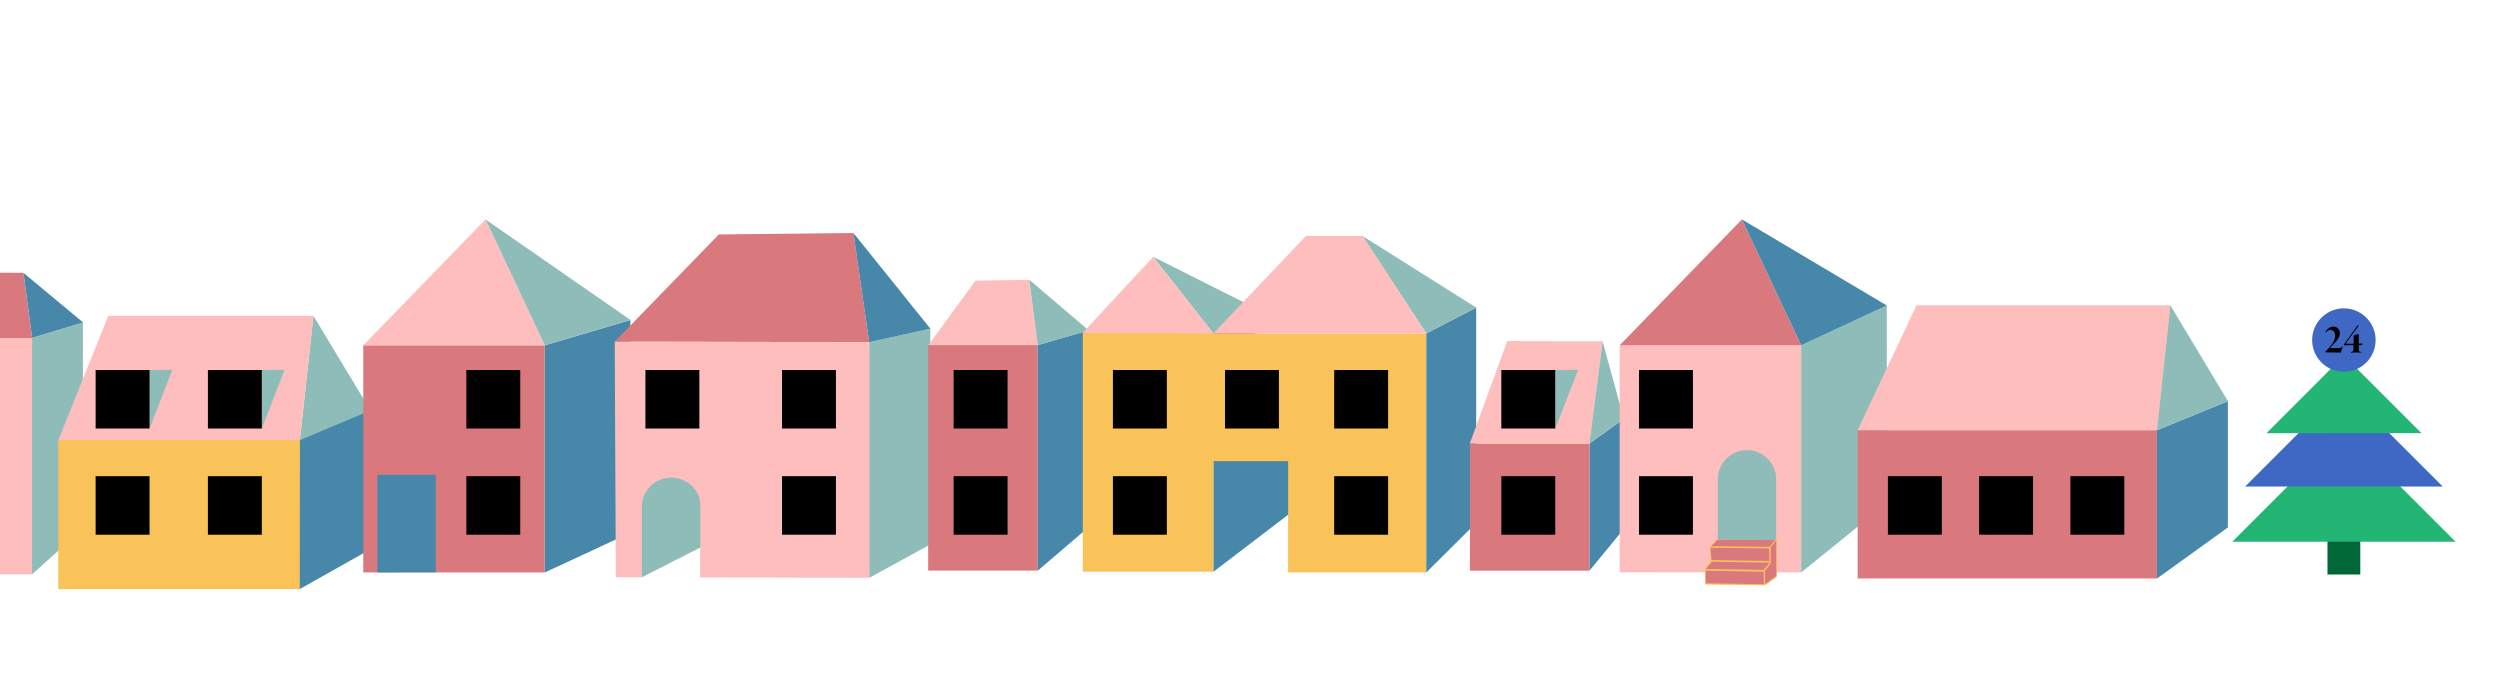
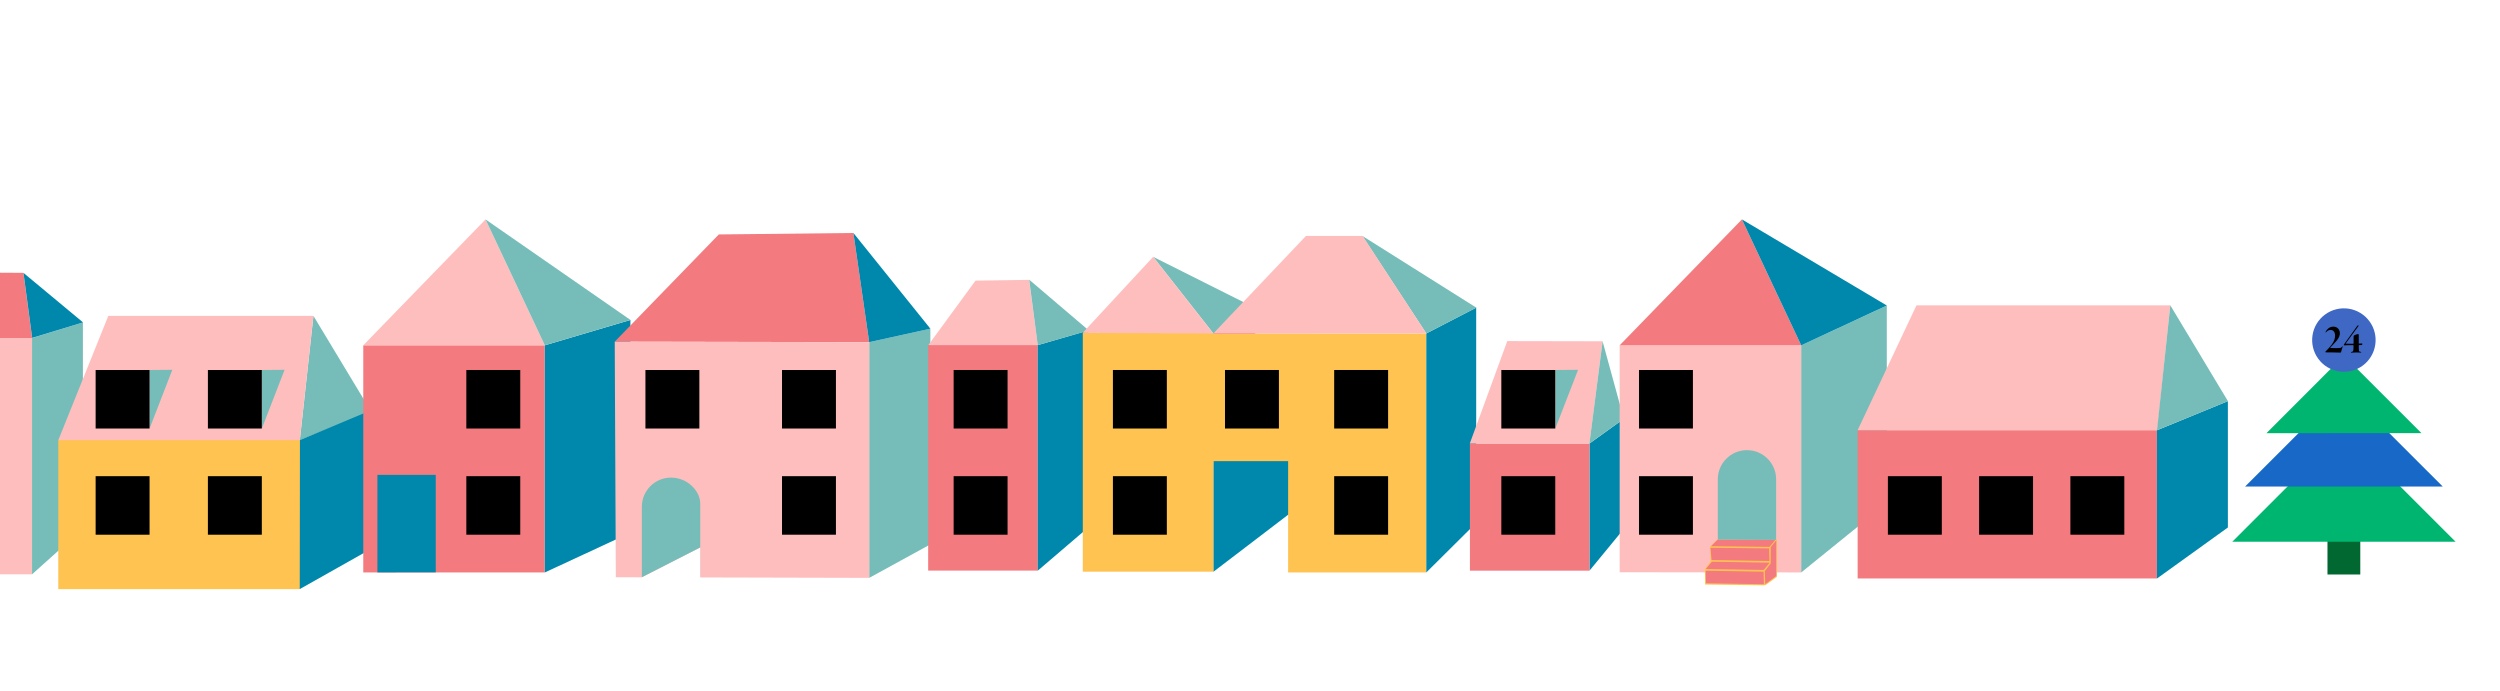
<svg xmlns="http://www.w3.org/2000/svg" version="1.1" id="husarod" x="0px" y="0px" viewBox="0 0 3908.2 1080" style="enable-background:new 0 0 3908.2 1080;" xml:space="preserve">
  <style type="text/css">
- 	.st0{fill:#D9797D;}
-     .st1{fill:#FFBEBE;}
-     .st2{fill:#8EBDB9;}
-     .st3{fill:#4687AA;}
-     .st4{fill:#FAC35A;}
-     .st5{fill:#C94348;}
-     .st6{fill:#006837;}
-     .st7{fill:#22B573;}
-     .st8{fill:#3F68C4;}
+ 	.st0{fill:#F37A7E;}
+ 	.st1{fill:#FFBEBE;}
+ 	.st2{fill:#76BDB9;}
+ 	.st3{fill:#0087ac;}
+ 	.st4{fill:#ffc351;}
+ 	.st5{fill:#f03767;}
+ 	.st6{fill:#006830;}
+ 	.st7{fill:#00b570;}
+ 	.st8{fill:#1868c7;}
	.st9{fill:#3F68C4;}
	.st10{fill:#0071BC;}
	.st11{fill:#B3B3B3;}
	.st12{fill:#006837;}
	.st13{fill:#22B573;}
	.st14{fill:#666666;}
	.st15{fill:#F7931E;}
	.st16{fill:#F15A24;}
	.st17{fill:#D4145A;}
	.st18{fill:#2E3192;}
	.st19{fill:#9E005D;}
	.st20{fill:#A67C52;}
	.st21{fill:#754C24;}
	.st22{fill:#00A99D;}
	.st23{fill:#C1272D;}
	.st24{fill:#ED1E79;}
	.st25{fill:#39B54A;}
	.st27{display:inline;opacity:0.6;}
	.st28{opacity:0.8;fill:none;stroke:#000000;stroke-miterlimit:10;}
	.st29{display:inline;opacity:0.72;}
	.st30{fill:#C69C6D;}
	.st31{fill:url(#SVGID_1_);}
	.st32{fill:url(#SVGID_2_);}
	.st33{display:inline;opacity:0.8;fill:none;stroke:#000000;stroke-miterlimit:10;}
	.st34{display:inline;opacity:0.7;fill:#FCEE21;}
	.st35{display:inline;fill:#999999;}
	.st36{display:inline;fill:#FBAE17;}
	.st37{opacity:0.8;fill:#E6E6E6;}
	.st38{fill:#C7B299;}
	.st39{fill:#603813;stroke:#C69C6D;stroke-miterlimit:10;}
	.st40{display:inline;fill:#E6E6E6;}
	.st41{display:inline;fill:#9E005D;}
	.st42{display:inline;fill:#0071BC;}
	.st43{display:inline;fill:none;stroke:#ED1C24;stroke-miterlimit:10;}
	.st44{fill:#603813;}
	.st45{fill:none;stroke:#006837;stroke-width:2;stroke-linecap:round;stroke-miterlimit:10;stroke-dasharray:1.017,6.102;}
	.st46{display:inline;fill:#FFFF00;}
	.st47{fill:#FF00FF;}
	.st48{fill:#FF0000;}
	.st49{fill:#4D4D4D;}
	.st50{fill:#00FF00;}
	.st51{fill:none;}
	.st52{display:inline;fill:none;stroke:#006837;stroke-miterlimit:10;}
	.st53{display:inline;fill:#C69C6D;}
	.st54{display:inline;fill:none;stroke:#F2F2F2;stroke-miterlimit:10;}
	.st55{display:inline;fill:#4D4D4D;}
</style>
  <g>
    <polygon class="st0" points="0,528.4 0,426.3 36.6,426.5 50.2,528.4  " />
    <rect x="0" y="528.4" class="st1" width="50.1" height="369.4" />
    <polygon class="st2" points="129.6,826.5 50.1,897.8 50.1,528.4 129.6,504.1  " />
    <polygon class="st3" points="36.7,426.6 129.8,504 50.3,528.2  " />
    <polygon class="st4" points="469.1,921 91.1,921 91.1,688.1 170.3,645.3 469.1,645.3  " />
    <polygon class="st2" points="490,493.8 468.7,688.1 580.1,643.2  " />
    <polygon class="st1" points="468.7,688 91.2,688 169.3,493.8 490,493.8  " />
    <polygon class="st3" points="468.9,687.9 468.6,920.9 610.2,841.1 610.2,628.7  " />
    <rect x="567.9" y="539.8" class="st0" width="283.7" height="355.1" />
    <polygon class="st3" points="985.5,832.8 851.7,894.9 851.7,539.8 985.5,500.2  " />
    <polygon class="st1" points="567.9,539.8 759,343 851.7,539.8  " />
    <polygon class="st0" points="961,534.1 1123.7,366.5 1334.1,364.2 1358.8,534.9  " />
    <polygon class="st2" points="985.5,500.1 759,343 851.7,539.8  " />
    <polygon class="st2" points="1358.8,534.9 1454.4,513.7 1454.4,851 1358.8,903.4  " />
    <polygon class="st3" points="1334.1,364.2 1358.8,534.9 1454.4,513.8  " />
    <polygon class="st1" points="1451,539.8 1525,438.7 1608.8,437.5 1622.4,539.8  " />
    <rect x="1451" y="539.5" class="st0" width="171.3" height="352.5" />
    <polygon class="st3" points="1701.8,824.1 1622.3,892.1 1622.3,539.5 1701.8,516.4  " />
    <polygon class="st1" points="961,534.1 962.7,902.4 1003.4,902.5 1094.6,855.8 1094.6,902.7 1358.8,903.4 1358.8,534.9  " />
    <path class="st2" d="M1049,746.6L1049,746.6c-25.2,0-45.6,20.4-45.6,45.6v110.1l91.2-46.5v46.9l0.1-5V787.2   C1094.6,767,1074.2,746.6,1049,746.6z" />
    <polyline class="st3" points="590,894.8 590,742.4 681.2,742.4 681.2,894.7  " />
    <polygon class="st2" points="233.8,578.4 269.4,578.1 233.8,670  " />
    <polygon class="st2" points="409.3,578.4 444.9,578.1 409.3,670  " />
    <polygon class="st2" points="1608.9,437.2 1702.1,516.6 1622.3,539.5  " />
    <polygon class="st5" points="1962.3,635.9 1897.1,674.6 1897.1,519.5 1962.3,480.8  " />
    <polygon class="st3" points="1896.8,674.7 1896.8,893.9 2015.9,803 2016.1,604  " />
    <polygon class="st4" points="1896.8,521.3 1896.8,520.4 1692.7,520.4 1692.7,893.7 1896.8,893.7 1896.8,720.9 2013.7,720.9    2013.7,894.9 2229.7,894.9 2229.7,521.3  " />
    <polygon class="st3" points="2229.7,521.3 2307.7,480.9 2307.7,817.4 2229.7,894.9  " />
    <polygon class="st2" points="2129.7,368.8 2308,481 2229.7,521.3  " />
    <polygon class="st2" points="1802.7,401.5 1961,480.9 1896.8,521.3  " />
    <polygon class="st1" points="1896.7,521.4 2041.6,368.8 2130.1,368.8 2229.7,521.3  " />
    <polygon class="st1" points="1692.5,520.4 1802.7,401.5 1896.8,521.3  " />
    <polygon class="st3" points="2536.9,828.7 2484.8,892.1 2484.8,693.3 2538.5,654.7  " />
    <rect x="2297.9" y="693.3" class="st0" width="186.8" height="198.8" />
    <polygon class="st1" points="2297.7,693.3 2356.3,533.2 2505.3,533.5 2484.8,693.3  " />
    <polygon class="st2" points="2505.3,533.6 2538.5,654.8 2484.7,693.3  " />
    <polygon class="st1" points="2815.8,894.9 2532,894.6 2532,539.8 2815.8,539.8  " />
    <polygon class="st2" points="2949.6,786.6 2815.8,894.9 2815.8,539.8 2949.6,477.7  " />
    <polygon class="st0" points="2532,539.8 2723.1,343 2815.8,539.8  " />
    <polygon class="st3" points="2949.6,477.6 2723.1,343 2815.8,539.8  " />
    <rect x="3638.5" y="775.5" class="st6" width="51.3" height="122.6" />
    <polygon class="st7" points="3489.7,846.9 3664.2,672.4 3838.8,846.9  " />
    <polygon class="st8" points="3509.7,760.6 3664.2,606.2 3818.7,760.6  " />
    <polygon class="st7" points="3543.1,677.2 3664.2,556 3785.4,677.1  " />
    <g>
      <polygon class="st4" points="2684.2,843.5 2777.8,843.5 2777.8,901.8 2760.1,914.6 2757.5,915 2665.5,913.8 2665.2,889.5     2674.1,877.6 2673.1,854.8   " />
      <g>
        <polygon class="st0" points="2766.3,854.9 2674.8,853.9 2685.3,843.5 2775.8,843.5    " />
        <polygon class="st0" points="2757.1,891 2666.6,889.5 2676.1,878.1 2766.6,879.6    " />
        <polygon class="st0" points="2766.1,877 2675.6,875.5 2674,856.3 2765.6,857.3    " />
        <polygon class="st0" points="2757.5,913.3 2667,911.8 2666.5,892.2 2757,893.7    " />
        <polygon class="st0" points="2759.6,913.1 2758.9,892.8 2768.1,880.7 2768.1,855.4 2776.8,844.6 2776.8,900.3    " />
      </g>
    </g>
    <path class="st2" d="M2685.4,843.5v-94.2c0-25.2,20.4-45.6,45.6-45.6h0c25.2,0,45.6,20.4,45.6,45.6v94.7" />
    <g>
      <ellipse transform="matrix(0.8081 -0.589 0.589 0.8081 390.0561 2260.333)" class="st9" cx="3664.2" cy="531.5" rx="49.6" ry="49.6" />
    </g>
    <polygon class="st2" points="2431.4,578.4 2467,578.1 2431.4,670  " />
    <rect x="2904" y="672.5" class="st0" width="467.9" height="231.8" />
    <polygon class="st1" points="3372.5,672.5 2904,672.5 2996,477.3 3392.8,477.3  " />
    <polygon class="st3" points="3371.9,672.6 3371.9,904.4 3482.8,824.6 3482.8,627.1  " />
    <polygon class="st2" points="3392.8,477.3 3372,672.6 3482.9,627.1  " />
  </g>
  <g class="ovirkur_gluggi_group">
    <g>
      <rect id="dagur4" x="325" y="744.4" class="st26 gluggi" width="84.3" height="91.5" />
    </g>
    <g>
      <rect id="dagur6" x="729" y="744.4" class="st26 gluggi" width="84.3" height="91.5" />
    </g>
    <g>
      <rect id="dagur5" x="729" y="578.4" class="st26 gluggi" width="84.3" height="91.5" />
    </g>
    <g>
      <rect id="dagur3" x="325" y="578.4" class="st26 gluggi" width="84.3" height="91.5" />
    </g>
    <g>
      <rect id="dagur1" x="149.5" y="578.4" class="st26 gluggi" width="84.3" height="91.5" />
    </g>
    <g>
      <rect id="dagur9" x="1222.5" y="744.4" class="st26 gluggi" width="84.3" height="91.5" />
    </g>
    <g>
      <rect id="dagur11" x="1490.8" y="744.4" class="st26 gluggi" width="84.3" height="91.5" />
    </g>
    <g>
      <rect id="dagur7" x="1009" y="578.4" class="st26 gluggi" width="84.3" height="91.5" />
    </g>
    <g>
      <rect id="dagur8" x="1222.5" y="578.4" class="st26 gluggi" width="84.3" height="91.5" />
    </g>
    <g>
      <rect id="dagur10" x="1490.8" y="578.4" class="st26 gluggi" width="84.3" height="91.5" />
    </g>
    <g>
      <rect id="dagur13" x="1739.8" y="744.4" class="st26 gluggi" width="84.3" height="91.5" />
    </g>
    <g>
      <rect id="dagur16" x="2085.7" y="744.4" class="st26 gluggi" width="84.3" height="91.5" />
    </g>
    <g>
      <rect id="dagur18" x="2347" y="744.4" class="st26 gluggi" width="84.3" height="91.5" />
    </g>
    <g>
      <rect id="dagur20" x="2562.2" y="744.4" class="st26 gluggi" width="84.3" height="91.5" />
    </g>
    <g>
      <rect id="dagur12" x="1739.8" y="578.4" class="st26 gluggi" width="84.3" height="91.5" />
    </g>
    <g>
      <rect id="dagur14" x="1915" y="578.4" class="st26 gluggi" width="84.3" height="91.5" />
    </g>
    <g>
      <rect id="dagur15" x="2085.7" y="578.4" class="st26 gluggi" width="84.3" height="91.5" />
    </g>
    <g>
      <rect id="dagur17" x="2347" y="578.4" class="st26 gluggi" width="84.3" height="91.5" />
    </g>
    <g>
      <rect id="dagur19" x="2562.2" y="578.4" class="st26 gluggi" width="84.3" height="91.5" />
    </g>
    <g>
      <rect id="dagur21" x="2951.3" y="744.4" class="st26 gluggi" width="84.3" height="91.5" />
    </g>
    <g>
      <rect id="dagur22" x="3093.9" y="744.4" class="st26 gluggi" width="84.3" height="91.5" />
    </g>
    <g>
      <rect id="dagur23" x="3236.6" y="744.4" class="st26 gluggi" width="84.3" height="91.5" />
    </g>
    <g>
      <rect id="dagur2" x="149.5" y="744.4" class="st26 gluggi" width="84.3" height="91.5" />
    </g>
  </g>
  <g id="Tölur">
    <g>
      <path class="tala" d="M1060.9,603.9c1.6-0.1,2.7-0.1,3.2-0.1c0.3,0,0.8,0.1,0.9,0.3s-0.1,0.5-0.2,0.7c-0.7,0.9-3,4.7-5.3,9.6    c-5,10.5-10.1,21.1-15.1,31.5c-0.2,0.4-0.4,0.8-0.7,0.8c-0.5,0-0.9-0.4-0.9-0.9c0-0.5,0.5-1.5,1.1-2.8    c5.5-10.9,10.9-21.9,15.5-31.3c0.1-0.2-0.1-0.4-0.3-0.4c-0.9-0.1-3.4-0.2-10-0.2c-4.9,0-5.5,0-7.1,0.1c-2.4,0.2-2.6,0.4-3.5,1.6    c-0.3,0.5-0.7,0.9-1.1,0.9c-0.3,0-0.5-0.5,0.1-1.5c0.4-0.8,2-4.5,2.5-7.3c0.1-0.6,0.2-1.2,0.3-1.4c0.1-0.2,0.5-0.1,0.9,0    c1.1,0.3,3.7,0.4,9.1,0.4C1057.5,604,1060.2,603.9,1060.9,603.9z" />
    </g>
    <g>
      <path class="tala" d="M1275.9,611.6c0,2.7-1.4,4.7-3.2,6.1c-1.3,1-2.4,1.7-3.7,2.5c-0.1,0.1-0.1,0.2,0.1,0.3    c3.1,2.5,7.5,5.9,7.5,11.8c0,4.4-2.2,7.4-4.8,9.3c-2.2,1.7-5.1,2.6-7.5,2.6c-6.9,0-11.9-4.1-11.9-10.1c0-3.2,1.6-5.3,4.3-7.4    c0.9-0.7,1.9-1.2,3-2c0.2-0.1,0.2-0.3,0.1-0.4c-2.7-2.5-7-6.1-7-11.3c0-4.3,2-6.9,4.9-8.8c2-1.3,4.4-2.1,6.9-2.1    C1271.6,602.3,1275.9,606.3,1275.9,611.6z M1268.3,642.3c1.3-1,2.2-2.6,2.2-5.3c0-4.3-4.5-8.2-9.2-11.5c-0.2-0.1-0.5-0.1-0.6,0.1    c-2.2,1.6-3,4.2-3,7.8c0,5.1,3.7,10,7.4,10C1266.4,643.3,1267.4,643,1268.3,642.3z M1259,609.7c0,3.2,4,6.8,8.8,10    c0.2,0.1,0.3,0,0.3-0.1c1.1-1.2,2.4-3.6,2.4-7.6c0-2.6-1.9-8.6-6.6-8.6C1261.1,603.3,1259,606.4,1259,609.7z" />
    </g>
    <g>
      <path class="tala" d="M1509.8,605.3c3.3-0.4,7.2-0.8,9.3-1.7c0.5-0.2,1.1-0.5,1.4-0.5c0.1,0,0.3,0.1,0.3,0.5    c0,0.9-0.1,7.4-0.2,11.9c-0.1,5.7,0,19.2,0.2,22c0.3,4.2,0.7,4.6,3.2,5c0.8,0.1,1.1,0.4,1.1,0.7s-0.4,0.5-1.3,0.5    c-3.8,0-6.2-0.3-8.4-0.3c-3.6,0-4.9,0.3-7.4,0.3c-0.6,0-1.1-0.1-1.1-0.5c0-0.3,0.3-0.4,1.1-0.5c3-0.5,3.8-1.4,3.8-5.1    c0.2-1.9,0.3-5.5,0.3-17.1c0-8.2,0-10.5-0.1-12.2c-0.1-0.7-0.3-1.1-1-1.5c-0.4-0.2-0.7-0.3-1.3-0.4c-0.3-0.1-1-0.3-1-0.5    S1509.2,605.4,1509.8,605.3z" />
      <path class="tala" d="M1558.6,623.2c0,11.7-3.5,17.4-7,19.6c-1.6,1-3.6,1.5-5.6,1.5c-9.5,0-12.8-12.2-12.8-19.8    c0-10.7,2.9-17.1,8.3-20.1c1.5-0.8,3-1.1,4.6-1.1C1555.7,603.2,1558.6,615.5,1558.6,623.2z M1543.8,605.9c-0.9,2.4-2.2,7-2.2,16.1    c0,11.2,1.2,21.4,4.9,21.4c0.9,0,1.7-0.4,2.5-3.3c0.7-2.6,1.5-8.6,1.5-15.3c0-10.3-1.6-20.6-4.7-20.6    C1545.1,604.2,1544.2,604.8,1543.8,605.9z" />
    </g>
    <g>
      <path class="tala" d="M1759.3,605.3c3.3-0.4,7.2-0.8,9.3-1.7c0.5-0.2,1.1-0.5,1.4-0.5c0.1,0,0.3,0.1,0.3,0.5    c0,0.9-0.1,7.4-0.2,11.9c-0.1,5.7,0,19.2,0.2,22c0.3,4.2,0.7,4.6,3.2,5c0.8,0.1,1.1,0.4,1.1,0.7s-0.4,0.5-1.3,0.5    c-3.8,0-6.2-0.3-8.4-0.3c-3.6,0-4.9,0.3-7.4,0.3c-0.6,0-1.1-0.1-1.1-0.5c0-0.3,0.3-0.4,1.1-0.5c3-0.5,3.8-1.4,3.8-5.1    c0.2-1.9,0.3-5.5,0.3-17.1c0-8.2,0-10.5-0.1-12.2c-0.1-0.7-0.3-1.1-1-1.5c-0.4-0.2-0.7-0.3-1.3-0.4c-0.3-0.1-1-0.3-1-0.5    S1758.7,605.4,1759.3,605.3z" />
      <path class="tala" d="M1804.5,613.3c0,3.4-1.1,7.1-4.9,11.7c-4.5,5.3-6.1,6.7-10.1,10.9c-0.2,0.1-0.2,0.5,0.3,0.6    c1.6,0.3,6.1,0.3,9.6,0.3c3.1,0,4.6-0.2,5.6-0.3c1.1-0.1,1.8-0.7,2.8-1.8c0.5-0.9,0.8-0.9,0.9-0.9c0.3,0,0.3,0.9-0.1,1.6    c-0.5,1.1-2.2,7.3-2.3,7.8c-0.1,0.6-1.4,0.6-1.8,0.6c-2.2,0-10.6-0.3-13.5-0.3c-0.9,0-6,0-6.4,0c-1.8,0-2.6-0.1-2.8-0.4    c-0.3-0.3,0.2-0.8,0.6-1.4c3-3.1,5.8-5.7,9.5-10.7c3.4-4.8,5.1-8.6,5.1-14.3c0-3.8-2.2-8.3-6.8-8.3c-2.5,0-4.8,0.8-6.8,3.1    c-0.5,0.5-0.8,0.9-1.1,0.9c-0.4,0-0.2-0.7,0.1-1.4c1.1-2.2,2.9-4.1,4.3-5.2c1.8-1.4,4.6-2.6,7.4-2.6    C1800.8,603.2,1804.5,608.4,1804.5,613.3z" />
    </g>
    <g>
      <path class="tala" d="M1934.6,605.3c3.3-0.4,7.2-0.8,9.3-1.7c0.5-0.2,1.1-0.5,1.4-0.5c0.1,0,0.3,0.1,0.3,0.5    c0,0.9-0.1,7.4-0.2,11.9c-0.1,5.7,0,19.2,0.2,22c0.3,4.2,0.7,4.6,3.2,5c0.8,0.1,1.1,0.4,1.1,0.7s-0.4,0.5-1.3,0.5    c-3.8,0-6.2-0.3-8.4-0.3c-3.6,0-4.9,0.3-7.4,0.3c-0.6,0-1.1-0.1-1.1-0.5c0-0.3,0.3-0.4,1.1-0.5c3-0.5,3.8-1.4,3.8-5.1    c0.2-1.9,0.3-5.5,0.3-17.1c0-8.2,0-10.5-0.1-12.2c-0.1-0.7-0.3-1.1-1-1.5c-0.4-0.2-0.7-0.3-1.3-0.4c-0.3-0.1-1-0.3-1-0.5    S1934,605.4,1934.6,605.3z" />
      <path class="tala" d="M1979.6,629.3c0,0.2,0.1,0.4,0.3,0.4c0.6,0,4.3-0.1,5.1-0.2c0,0,0.2,0.2,0.2,0.5s-0.1,1.6-0.6,2l-4.7,0.1    c-0.1,0-0.3,0.2-0.3,0.5c0,1.8,0,3.8,0.1,5.6c0.1,3.6,0.3,4.1,2.8,4.4c0.5,0.1,1.1,0.3,1.1,0.7c0,0.1-0.2,0.5-1.1,0.5    c-1.7,0.1-5.5-0.2-7.2-0.2c-2.9,0-5.1,0.3-7,0.3c-0.5,0-1.1-0.3-1.1-0.5c0-0.3,0.4-0.5,1.1-0.7c2.4-0.5,2.8-0.9,3-4.9    c0.1-1.6,0.1-3.6,0.1-5.1c0-0.2-0.1-0.5-0.3-0.5c-7.5,0-12.6,0.1-14.3,0.3c-0.4,0-0.8-0.3-0.8-0.5c0-0.2,0.2-0.3,0.9-1.6    l20.3-28.3c0.3-0.4,0.7-0.8,1.1-0.8h0.5c1.1,0,0.5,0.7,0.3,1.1l-19.9,27.1c0,0.1,0.1,0.3,0.3,0.3c0.5,0.2,9.2,0.1,11.7,0.1    c0.1,0,0.3-0.1,0.3-0.3V619c0-0.5,0.1-1.6,0.7-2c0.6-0.5,4.9-2.2,6.7-2.2c0.4,0,0.7,0.5,0.7,1.7L1979.6,629.3z" />
    </g>
    <g>
      <path class="tala" d="M2106.1,605.3c3.3-0.4,7.2-0.8,9.3-1.7c0.5-0.2,1.1-0.5,1.4-0.5c0.1,0,0.3,0.1,0.3,0.5    c0,0.9-0.1,7.4-0.2,11.9c-0.1,5.7,0,19.2,0.2,22c0.3,4.2,0.7,4.6,3.2,5c0.8,0.1,1.1,0.4,1.1,0.7s-0.4,0.5-1.3,0.5    c-3.8,0-6.2-0.3-8.4-0.3c-3.6,0-4.9,0.3-7.4,0.3c-0.6,0-1.1-0.1-1.1-0.5c0-0.3,0.3-0.4,1.1-0.5c3-0.5,3.8-1.4,3.8-5.1    c0.2-1.9,0.3-5.5,0.3-17.1c0-8.2,0-10.5-0.1-12.2c-0.1-0.7-0.3-1.1-1-1.5c-0.4-0.2-0.7-0.3-1.3-0.4c-0.3-0.1-1-0.3-1-0.5    S2105.4,605.4,2106.1,605.3z" />
      <path class="tala" d="M2150.7,603.3c-0.7,1.4-2,4.2-2.8,6.3c-0.1,0.3-0.9,1-1.3,1c-3.4,0.4-8.8,0.7-12.3,0.9    c-0.3,0-0.5,0.1-0.7,0.3c-0.2,0.3-0.5,1.2-0.6,1.6c-0.1,0.3,0,0.6,0.7,0.9c2.4,0.7,8.3,2.7,12,4.8c5.5,3,8.1,7.2,8.1,11.5    c0,5.5-2.8,9.2-5.9,11.5c-4.7,3.4-11.2,4.7-14.1,4.7c-0.6,0-1.1-0.1-1.4-0.1c-0.3-0.1-0.6-0.2-0.6-0.4c0-0.3,0.3-0.5,1.1-0.5    c5.6-0.8,14-4,14-11.7c0-3.6-1.9-7-6.8-9c-2.4-1.1-6.8-2.3-9.2-2.8c-0.3-0.2-0.5-0.7-0.5-1c0.1-3.6,3.1-12.6,4.5-15.3    c0.2-0.3,1-0.7,1.1-0.7c1.6-0.3,4.6-0.7,8.4-1.1c2.4-0.3,4.8-0.5,5.7-1.2C2150.7,602.3,2150.9,602.9,2150.7,603.3z" />
    </g>
    <g>
      <path class="tala" d="M2366.7,605.3c3.3-0.4,7.2-0.8,9.3-1.7c0.5-0.2,1.1-0.5,1.4-0.5c0.1,0,0.3,0.1,0.3,0.5    c0,0.9-0.1,7.4-0.2,11.9c-0.1,5.7,0,19.2,0.2,22c0.3,4.2,0.7,4.6,3.2,5c0.8,0.1,1.1,0.4,1.1,0.7s-0.4,0.5-1.3,0.5    c-3.8,0-6.2-0.3-8.4-0.3c-3.6,0-4.9,0.3-7.4,0.3c-0.6,0-1.1-0.1-1.1-0.5c0-0.3,0.3-0.4,1.1-0.5c3-0.5,3.8-1.4,3.8-5.1    c0.2-1.9,0.3-5.5,0.3-17.1c0-8.2,0-10.5-0.1-12.2c-0.1-0.7-0.3-1.1-1-1.5c-0.4-0.2-0.7-0.3-1.3-0.4c-0.3-0.1-1-0.3-1-0.5    S2366,605.4,2366.7,605.3z" />
      <path class="tala" d="M2412.6,603.9c1.6-0.1,2.7-0.1,3.2-0.1c0.3,0,0.8,0.1,0.9,0.3c0.1,0.2-0.1,0.5-0.2,0.7    c-0.7,0.9-3,4.7-5.3,9.6c-5,10.5-10.1,21.1-15.1,31.5c-0.2,0.4-0.4,0.8-0.7,0.8c-0.5,0-0.9-0.4-0.9-0.9c0-0.5,0.5-1.5,1.1-2.8    c5.5-10.9,10.9-21.9,15.5-31.3c0.1-0.2-0.1-0.4-0.3-0.4c-0.9-0.1-3.4-0.2-10-0.2c-4.9,0-5.5,0-7.1,0.1c-2.4,0.2-2.6,0.4-3.5,1.6    c-0.3,0.5-0.7,0.9-1.1,0.9s-0.5-0.5,0.1-1.5c0.4-0.8,2-4.5,2.5-7.3c0.1-0.6,0.2-1.2,0.3-1.4c0.1-0.2,0.5-0.1,0.9,0    c1.1,0.3,3.7,0.4,9.1,0.4C2409.2,604,2411.9,603.9,2412.6,603.9z" />
    </g>
    <g>
      <path class="tala" d="M2581,605.3c3.3-0.4,7.2-0.8,9.3-1.7c0.5-0.2,1.1-0.5,1.4-0.5c0.1,0,0.3,0.1,0.3,0.5c0,0.9-0.1,7.4-0.2,11.9    c-0.1,5.7,0,19.2,0.2,22c0.3,4.2,0.7,4.6,3.2,5c0.8,0.1,1.1,0.4,1.1,0.7s-0.4,0.5-1.3,0.5c-3.8,0-6.2-0.3-8.4-0.3    c-3.6,0-4.9,0.3-7.4,0.3c-0.6,0-1.1-0.1-1.1-0.5c0-0.3,0.3-0.4,1.1-0.5c3-0.5,3.8-1.4,3.8-5.1c0.2-1.9,0.3-5.5,0.3-17.1    c0-8.2,0-10.5-0.1-12.2c-0.1-0.7-0.3-1.1-1-1.5c-0.4-0.2-0.7-0.3-1.3-0.4c-0.3-0.1-1-0.3-1-0.5S2580.3,605.4,2581,605.3z" />
      <path class="tala" d="M2630.2,617.8c0,11.6-6.4,19.5-14.2,25c-3.8,2.8-9.2,4.3-10.2,4.3c-0.6,0-0.8-0.1-0.8-0.3    c0-0.3,0.3-0.5,0.9-0.8c3.8-2,5.9-3.4,9.5-8c3.8-4.7,6.5-12.2,6.5-19.3c0-6-2-14-7.2-14c-0.7,0-1.7,0.4-2.3,0.9    c-1.1,1-2.1,2.7-2.1,5.5c0,7.4,4.5,10.6,7.6,10.6c0.5,0,2-0.3,2.7-0.6c0.3-0.1,0.7-0.3,0.7,0.1c0,0.2-0.1,0.7-0.7,1.3    c-1.9,2-4.7,3.6-7.8,3.6c-4.9,0-9.1-3.8-9.1-9.9c0-4.5,2.2-8.7,7-11.3c2.3-1.3,4.9-1.8,6.9-1.8    C2626.5,603.2,2630.2,611.4,2630.2,617.8z" />
    </g>
    <g>
      <path class="tala" d="M3657.9,520.7c0,3.4-1.1,7.1-4.9,11.7c-4.5,5.3-6.1,6.7-10.1,10.9c-0.2,0.1-0.2,0.5,0.3,0.6    c1.6,0.3,6.1,0.3,9.6,0.3c3.1,0,4.6-0.2,5.6-0.3c1.1-0.1,1.8-0.7,2.8-1.8c0.5-0.9,0.8-0.9,0.9-0.9c0.3,0,0.3,0.9-0.1,1.6    c-0.5,1.1-2.2,7.3-2.3,7.8c-0.1,0.6-1.4,0.6-1.8,0.6c-2.2,0-10.6-0.3-13.5-0.3c-0.9,0-6,0-6.4,0c-1.8,0-2.6-0.1-2.8-0.4    c-0.3-0.3,0.2-0.8,0.6-1.4c3-3.1,5.8-5.7,9.5-10.7c3.4-4.8,5.1-8.6,5.1-14.3c0-3.8-2.2-8.3-6.8-8.3c-2.5,0-4.8,0.8-6.8,3.1    c-0.5,0.5-0.8,0.9-1.1,0.9c-0.4,0-0.2-0.7,0.1-1.4c1.1-2.2,2.9-4.1,4.3-5.2c1.8-1.4,4.6-2.6,7.4-2.6    C3654.2,510.5,3657.9,515.7,3657.9,520.7z" />
      <path class="tala" d="M3687.4,536.7c0,0.2,0.1,0.4,0.3,0.4c0.6,0,4.3-0.1,5.1-0.2c0,0,0.2,0.2,0.2,0.5s-0.1,1.6-0.6,2l-4.7,0.1    c-0.1,0-0.3,0.2-0.3,0.5c0,1.8,0,3.8,0.1,5.6c0.1,3.6,0.3,4.1,2.8,4.4c0.5,0.1,1.1,0.3,1.1,0.7c0,0.1-0.2,0.5-1.1,0.5    c-1.7,0.1-5.5-0.2-7.2-0.2c-2.9,0-5.1,0.3-7,0.3c-0.5,0-1.1-0.3-1.1-0.5c0-0.3,0.4-0.5,1.1-0.7c2.4-0.5,2.8-0.9,3-4.9    c0.1-1.6,0.1-3.6,0.1-5.1c0-0.2-0.1-0.5-0.3-0.5c-7.5,0-12.6,0.1-14.3,0.3c-0.4,0-0.8-0.3-0.8-0.5c0-0.2,0.2-0.3,0.9-1.6    l20.3-28.3c0.3-0.4,0.7-0.8,1.1-0.8h0.5c1.1,0,0.5,0.7,0.3,1.1l-19.9,27.1c0,0.1,0.1,0.3,0.3,0.3c0.5,0.2,9.2,0.1,11.7,0.1    c0.1,0,0.3-0.1,0.3-0.3v-10.6c0-0.5,0.1-1.6,0.7-2c0.6-0.5,4.9-2.2,6.7-2.2c0.4,0,0.7,0.5,0.7,1.7L3687.4,536.7z" />
    </g>
    <g>
      <path class="tala" d="M2598.7,779.3c0,3.4-1.1,7.1-4.9,11.7c-4.5,5.3-6.1,6.7-10.1,10.9c-0.2,0.1-0.2,0.5,0.3,0.6    c1.6,0.3,6.1,0.3,9.6,0.3c3.1,0,4.6-0.2,5.6-0.3c1.1-0.1,1.8-0.7,2.8-1.8c0.5-0.9,0.8-0.9,0.9-0.9c0.3,0,0.3,0.9-0.1,1.6    c-0.5,1.1-2.2,7.3-2.3,7.8c-0.1,0.6-1.4,0.6-1.8,0.6c-2.2,0-10.6-0.3-13.5-0.3c-0.9,0-6,0-6.4,0c-1.8,0-2.6-0.1-2.8-0.4    c-0.3-0.3,0.2-0.8,0.6-1.4c3-3.1,5.8-5.7,9.5-10.7c3.4-4.8,5.1-8.6,5.1-14.3c0-3.8-2.2-8.3-6.8-8.3c-2.5,0-4.8,0.8-6.8,3.1    c-0.5,0.5-0.8,0.9-1.1,0.9c-0.4,0-0.2-0.7,0.1-1.4c1.1-2.2,2.9-4.1,4.3-5.2c1.8-1.4,4.6-2.6,7.4-2.6    C2594.9,769.2,2598.7,774.4,2598.7,779.3z" />
      <path class="tala" d="M2631.8,789.2c0,11.7-3.5,17.4-7,19.6c-1.6,1-3.6,1.5-5.6,1.5c-9.5,0-12.8-12.2-12.8-19.8    c0-10.7,2.9-17.1,8.3-20.1c1.5-0.8,3-1.1,4.6-1.1C2629,769.2,2631.8,781.5,2631.8,789.2z M2617.1,771.9c-0.9,2.4-2.2,7-2.2,16.1    c0,11.2,1.2,21.4,4.9,21.4c0.9,0,1.7-0.4,2.5-3.3c0.7-2.6,1.5-8.6,1.5-15.3c0-10.3-1.6-20.6-4.7-20.6    C2618.3,770.2,2617.5,770.8,2617.1,771.9z" />
    </g>
    <g>
      <path class="tala" d="M2989.6,779.3c0,3.4-1.1,7.1-4.9,11.7c-4.5,5.3-6.1,6.7-10.1,10.9c-0.2,0.1-0.2,0.5,0.3,0.6    c1.6,0.3,6.1,0.3,9.6,0.3c3.1,0,4.6-0.2,5.6-0.3c1.1-0.1,1.8-0.7,2.8-1.8c0.5-0.9,0.8-0.9,0.9-0.9c0.3,0,0.3,0.9-0.1,1.6    c-0.5,1.1-2.2,7.3-2.3,7.8c-0.1,0.6-1.4,0.6-1.8,0.6c-2.2,0-10.6-0.3-13.5-0.3c-0.9,0-6,0-6.4,0c-1.8,0-2.6-0.1-2.8-0.4    c-0.3-0.3,0.2-0.8,0.6-1.4c3-3.1,5.8-5.7,9.5-10.7c3.4-4.8,5.1-8.6,5.1-14.3c0-3.8-2.2-8.3-6.8-8.3c-2.5,0-4.8,0.8-6.8,3.1    c-0.5,0.5-0.8,0.9-1.1,0.9c-0.4,0-0.2-0.7,0.1-1.4c1.1-2.2,2.9-4.1,4.3-5.2c1.8-1.4,4.6-2.6,7.4-2.6    C2985.8,769.2,2989.6,774.4,2989.6,779.3z" />
      <path class="tala" d="M3003.6,771.3c3.3-0.4,7.2-0.8,9.3-1.7c0.5-0.2,1.1-0.5,1.4-0.5c0.1,0,0.3,0.1,0.3,0.5    c0,0.9-0.1,7.4-0.2,11.9c-0.1,5.7,0,19.2,0.2,22c0.3,4.2,0.7,4.6,3.2,5c0.8,0.1,1.1,0.4,1.1,0.7s-0.4,0.5-1.3,0.5    c-3.8,0-6.2-0.3-8.4-0.3c-3.6,0-4.9,0.3-7.4,0.3c-0.6,0-1.1-0.1-1.1-0.5c0-0.3,0.3-0.4,1.1-0.5c3-0.5,3.8-1.4,3.8-5.1    c0.2-1.9,0.3-5.5,0.3-17.1c0-8.2,0-10.5-0.1-12.2c-0.1-0.7-0.3-1.1-1-1.5c-0.4-0.2-0.7-0.3-1.4-0.4c-0.3-0.1-1-0.3-1-0.5    S3003,771.4,3003.6,771.3z" />
    </g>
    <g>
      <path class="tala" d="M3130.6,779.3c0,3.4-1.1,7.1-4.9,11.7c-4.5,5.3-6.1,6.7-10.1,10.9c-0.2,0.1-0.2,0.5,0.3,0.6    c1.6,0.3,6.1,0.3,9.6,0.3c3.1,0,4.6-0.2,5.6-0.3c1.1-0.1,1.8-0.7,2.8-1.8c0.5-0.9,0.8-0.9,0.9-0.9c0.3,0,0.3,0.9-0.1,1.6    c-0.5,1.1-2.2,7.3-2.3,7.8c-0.1,0.6-1.4,0.6-1.8,0.6c-2.2,0-10.6-0.3-13.5-0.3c-0.9,0-6,0-6.4,0c-1.8,0-2.6-0.1-2.8-0.4    c-0.3-0.3,0.2-0.8,0.6-1.4c3-3.1,5.8-5.7,9.5-10.7c3.4-4.8,5.1-8.6,5.1-14.3c0-3.8-2.2-8.3-6.8-8.3c-2.5,0-4.8,0.8-6.8,3.1    c-0.5,0.5-0.8,0.9-1.1,0.9c-0.4,0-0.2-0.7,0.1-1.4c1.1-2.2,2.9-4.1,4.3-5.2c1.8-1.4,4.6-2.6,7.4-2.6    C3126.8,769.2,3130.6,774.4,3130.6,779.3z" />
      <path class="tala" d="M3160.2,779.3c0,3.4-1.1,7.1-4.9,11.7c-4.5,5.3-6.1,6.7-10.1,10.9c-0.2,0.1-0.2,0.5,0.3,0.6    c1.6,0.3,6.1,0.3,9.6,0.3c3.1,0,4.6-0.2,5.6-0.3c1.1-0.1,1.8-0.7,2.8-1.8c0.5-0.9,0.8-0.9,0.9-0.9c0.3,0,0.3,0.9-0.1,1.6    c-0.5,1.1-2.2,7.3-2.3,7.8c-0.1,0.6-1.4,0.6-1.8,0.6c-2.2,0-10.6-0.3-13.5-0.3c-0.9,0-6,0-6.4,0c-1.8,0-2.6-0.1-2.8-0.4    c-0.3-0.3,0.2-0.8,0.6-1.4c3-3.1,5.8-5.7,9.5-10.7c3.4-4.8,5.1-8.6,5.1-14.3c0-3.8-2.2-8.3-6.8-8.3c-2.5,0-4.8,0.8-6.8,3.1    c-0.5,0.5-0.8,0.9-1.1,0.9c-0.4,0-0.2-0.7,0.1-1.4c1.1-2.2,2.9-4.1,4.3-5.2c1.8-1.4,4.6-2.6,7.4-2.6    C3156.5,769.2,3160.2,774.4,3160.2,779.3z" />
    </g>
    <g>
      <path class="tala" d="M3273.2,779.3c0,3.4-1.1,7.1-4.9,11.7c-4.5,5.3-6.1,6.7-10.1,10.9c-0.2,0.1-0.2,0.5,0.3,0.6    c1.6,0.3,6.1,0.3,9.6,0.3c3.1,0,4.6-0.2,5.6-0.3c1.1-0.1,1.8-0.7,2.8-1.8c0.5-0.9,0.8-0.9,0.9-0.9c0.3,0,0.3,0.9-0.1,1.6    c-0.5,1.1-2.2,7.3-2.3,7.8c-0.1,0.6-1.4,0.6-1.8,0.6c-2.2,0-10.6-0.3-13.5-0.3c-0.9,0-6,0-6.4,0c-1.8,0-2.6-0.1-2.8-0.4    c-0.3-0.3,0.2-0.8,0.6-1.4c3-3.1,5.8-5.7,9.5-10.7c3.4-4.8,5.1-8.6,5.1-14.3c0-3.8-2.2-8.3-6.8-8.3c-2.5,0-4.8,0.8-6.8,3.1    c-0.5,0.5-0.8,0.9-1.1,0.9c-0.4,0-0.2-0.7,0.1-1.4c1.1-2.2,2.9-4.1,4.3-5.2c1.8-1.4,4.6-2.6,7.4-2.6    C3269.4,769.2,3273.2,774.4,3273.2,779.3z" />
      <path class="tala" d="M3284.1,775.8c-0.7,0.9-0.9,0.9-1,0.9c-0.3,0-0.4-0.3-0.1-0.9c2.3-4,6.5-6.5,10.7-6.5c5.9,0,8.8,4.3,8.8,7.4    c0,3.9-2.4,6.3-6.8,8.6c0,0.1-0.1,0.3,0.1,0.3c0.4,0,0.3,0,0.8,0c2,0.1,5,0.9,7,2.8c1.6,1.6,2.7,3.6,2.7,7.1    c0,4.6-3,10.6-10.9,14.6c-2.4,1.2-5.7,2.5-8.4,2.5c-2.2,0-5.9-1.2-5.9-3.2c0-0.3,0.7-1.3,2-2.3c0.1-0.1,0.7-0.1,0.8,0    c0.8,0.5,3.4,3,7.5,3c2.2,0,3.6-0.8,4.7-1.8c1.5-1.3,3.2-3.9,3.2-8.1c0-3.6-1.6-6.8-3.2-8.2c-1.8-1.7-3-2.2-4.9-2.2    c-0.7,0-2,0.2-2.7,0.5c-0.7,0.2-1.2,0.3-1.2,0c0-0.3,0.2-0.7,0.6-0.9c1-0.6,1.8-0.9,3.3-2c2.4-1.6,4.4-3.1,4.4-7.1    c0-4.8-2.6-7.2-5.8-7.2C3287.8,773,3285.7,773.9,3284.1,775.8z" />
    </g>
    <g>
      <path class="tala" d="M2366.2,771.3c3.3-0.4,7.2-0.8,9.3-1.7c0.5-0.2,1.1-0.5,1.4-0.5c0.1,0,0.3,0.1,0.3,0.5    c0,0.9-0.1,7.4-0.2,11.9c-0.1,5.7,0,19.2,0.2,22c0.3,4.2,0.7,4.6,3.2,5c0.8,0.1,1.1,0.4,1.1,0.7s-0.4,0.5-1.3,0.5    c-3.8,0-6.2-0.3-8.4-0.3c-3.6,0-4.9,0.3-7.4,0.3c-0.6,0-1.1-0.1-1.1-0.5c0-0.3,0.3-0.4,1.1-0.5c3-0.5,3.8-1.4,3.8-5.1    c0.2-1.9,0.3-5.5,0.3-17.1c0-8.2,0-10.5-0.1-12.2c-0.1-0.7-0.3-1.1-1-1.5c-0.4-0.2-0.7-0.3-1.3-0.4c-0.3-0.1-1-0.3-1-0.5    S2365.6,771.4,2366.2,771.3z" />
      <path class="tala" d="M2413.7,777.6c0,2.7-1.4,4.7-3.2,6.1c-1.3,1-2.4,1.7-3.7,2.5c-0.1,0.1-0.1,0.2,0.1,0.3    c3.1,2.5,7.5,5.9,7.5,11.8c0,4.4-2.2,7.4-4.8,9.3c-2.2,1.7-5.1,2.6-7.5,2.6c-6.9,0-11.9-4.1-11.9-10.1c0-3.2,1.6-5.3,4.3-7.4    c0.9-0.7,1.9-1.2,3-2c0.2-0.1,0.2-0.3,0.1-0.4c-2.7-2.5-7-6.1-7-11.3c0-4.3,2-6.9,4.9-8.8c2-1.3,4.4-2.1,6.9-2.1    C2409.5,768.3,2413.7,772.3,2413.7,777.6z M2406.2,808.3c1.3-1,2.2-2.6,2.2-5.3c0-4.3-4.5-8.2-9.2-11.5c-0.2-0.1-0.5-0.1-0.6,0.1    c-2.2,1.6-3,4.2-3,7.8c0,5.1,3.7,10,7.4,10C2404.2,809.3,2405.2,809,2406.2,808.3z M2396.8,775.7c0,3.2,4,6.8,8.8,10    c0.2,0.1,0.3,0,0.3-0.1c1.1-1.2,2.4-3.6,2.4-7.6c0-2.6-1.9-8.6-6.6-8.6C2398.9,769.3,2396.8,772.4,2396.8,775.7z" />
    </g>
    <g>
      <path class="tala" d="M2105,771.3c3.3-0.4,7.2-0.8,9.3-1.7c0.5-0.2,1.1-0.5,1.4-0.5c0.1,0,0.3,0.1,0.3,0.5c0,0.9-0.1,7.4-0.2,11.9    c-0.1,5.7,0,19.2,0.2,22c0.3,4.2,0.7,4.6,3.2,5c0.8,0.1,1.1,0.4,1.1,0.7s-0.4,0.5-1.3,0.5c-3.8,0-6.2-0.3-8.4-0.3    c-3.6,0-4.9,0.3-7.4,0.3c-0.6,0-1.1-0.1-1.1-0.5c0-0.3,0.3-0.4,1.1-0.5c3-0.5,3.8-1.4,3.8-5.1c0.2-1.9,0.3-5.5,0.3-17.1    c0-8.2,0-10.5-0.1-12.2c-0.1-0.7-0.3-1.1-1-1.5c-0.4-0.2-0.7-0.3-1.3-0.4c-0.3-0.1-1-0.3-1-0.5S2104.4,771.4,2105,771.3z" />
      <path class="tala" d="M2155.4,767.5c0,0.1-0.2,0.6-1,0.8c-10.9,5-18.1,16.7-18.1,28.4c0,4.4,0.8,7.4,2.3,9.6c1.2,1.9,3,2.8,4.5,2.8    c1.7,0,4.5-1.1,4.5-7.6c0-5.9-3-10.1-6.8-10.1c-0.9,0-1.7,0.3-2.4,0.6c-0.2,0.1-0.9,0.4-0.9-0.1c0-0.3,0.2-0.5,0.5-0.9    c0.7-0.5,2.2-1.8,4-2.7c0.9-0.5,2.3-0.9,3.6-0.9c5.2,0,8.6,4,8.6,9.5c0,5.3-2.4,9.1-6.3,11.6c-2,1.3-5,2-7.1,2    c-8.6,0-12.9-6.1-12.9-14c0-9.4,6.6-19,15.1-24.6c3.8-2.4,9.3-4.5,11.4-4.5C2155,767.2,2155.4,767.4,2155.4,767.5z" />
    </g>
    <g>
      <path class="tala" d="M1759.4,771.3c3.3-0.4,7.2-0.8,9.3-1.7c0.5-0.2,1.1-0.5,1.4-0.5c0.1,0,0.3,0.1,0.3,0.5    c0,0.9-0.1,7.4-0.2,11.9c-0.1,5.7,0,19.2,0.2,22c0.3,4.2,0.7,4.6,3.2,5c0.8,0.1,1.1,0.4,1.1,0.7s-0.4,0.5-1.3,0.5    c-3.8,0-6.2-0.3-8.4-0.3c-3.6,0-4.9,0.3-7.4,0.3c-0.6,0-1.1-0.1-1.1-0.5c0-0.3,0.3-0.4,1.1-0.5c3-0.5,3.8-1.4,3.8-5.1    c0.2-1.9,0.3-5.5,0.3-17.1c0-8.2,0-10.5-0.1-12.2c-0.1-0.7-0.3-1.1-1-1.5c-0.4-0.2-0.7-0.3-1.3-0.4c-0.3-0.1-1-0.3-1-0.5    S1758.8,771.4,1759.4,771.3z" />
      <path class="tala" d="M1785.9,775.8c-0.7,0.9-0.9,0.9-1,0.9c-0.3,0-0.4-0.3-0.1-0.9c2.3-4,6.5-6.5,10.7-6.5c5.9,0,8.8,4.3,8.8,7.4    c0,3.9-2.4,6.3-6.8,8.6c0,0.1-0.1,0.3,0.1,0.3c0.4,0,0.3,0,0.8,0c2,0.1,5,0.9,7,2.8c1.6,1.6,2.7,3.6,2.7,7.1    c0,4.6-3,10.6-10.9,14.6c-2.4,1.2-5.7,2.5-8.4,2.5c-2.2,0-5.9-1.2-5.9-3.2c0-0.3,0.7-1.3,2-2.3c0.1-0.1,0.7-0.1,0.8,0    c0.8,0.5,3.4,3,7.5,3c2.2,0,3.6-0.8,4.7-1.8c1.5-1.3,3.2-3.9,3.2-8.1c0-3.6-1.6-6.8-3.2-8.2c-1.8-1.7-3-2.2-4.9-2.2    c-0.7,0-2,0.2-2.7,0.5c-0.7,0.2-1.2,0.3-1.2,0c0-0.3,0.2-0.7,0.6-0.9c1-0.6,1.8-0.9,3.3-2c2.4-1.6,4.4-3.1,4.4-7.1    c0-4.8-2.6-7.2-5.8-7.2C1789.6,773,1787.5,773.9,1785.9,775.8z" />
    </g>
    <g>
      <path class="tala" d="M1511.3,771.8c3.3-0.4,7.2-0.8,9.3-1.7c0.5-0.2,1.1-0.5,1.4-0.5c0.1,0,0.3,0.1,0.3,0.5    c0,0.9-0.1,7.4-0.2,11.9c-0.1,5.7,0,19.2,0.2,22c0.3,4.2,0.7,4.6,3.2,5c0.8,0.1,1.1,0.4,1.1,0.7s-0.4,0.5-1.3,0.5    c-3.8,0-6.2-0.3-8.4-0.3c-3.6,0-4.9,0.3-7.4,0.3c-0.6,0-1.1-0.1-1.1-0.5c0-0.3,0.3-0.4,1.1-0.5c3-0.5,3.8-1.4,3.8-5.1    c0.2-1.9,0.3-5.5,0.3-17.1c0-8.2,0-10.5-0.1-12.2c-0.1-0.7-0.3-1.1-1-1.5c-0.4-0.2-0.7-0.3-1.3-0.4c-0.3-0.1-1-0.3-1-0.5    S1510.7,771.9,1511.3,771.8z" />
      <path class="tala" d="M1540.9,771.8c3.3-0.4,7.2-0.8,9.3-1.7c0.5-0.2,1.1-0.5,1.4-0.5c0.1,0,0.3,0.1,0.3,0.5    c0,0.9-0.1,7.4-0.2,11.9c-0.1,5.7,0,19.2,0.2,22c0.3,4.2,0.7,4.6,3.2,5c0.8,0.1,1.1,0.4,1.1,0.7s-0.4,0.5-1.3,0.5    c-3.8,0-6.2-0.3-8.4-0.3c-3.6,0-4.9,0.3-7.4,0.3c-0.6,0-1.1-0.1-1.1-0.5c0-0.3,0.3-0.4,1.1-0.5c3-0.5,3.8-1.4,3.8-5.1    c0.2-1.9,0.3-5.5,0.3-17.1c0-8.2,0-10.5-0.1-12.2c-0.1-0.7-0.3-1.1-1-1.5c-0.4-0.2-0.7-0.3-1.4-0.4c-0.3-0.1-1-0.3-1-0.5    S1540.3,771.9,1540.9,771.8z" />
    </g>
    <g>
      <path class="tala" d="M1277.6,784c0,11.6-6.4,19.5-14.2,25c-3.8,2.8-9.2,4.3-10.2,4.3c-0.6,0-0.8-0.1-0.8-0.3    c0-0.3,0.3-0.5,0.9-0.8c3.8-2,5.9-3.4,9.5-8c3.8-4.7,6.5-12.2,6.5-19.3c0-6-2-14-7.2-14c-0.7,0-1.7,0.4-2.3,0.9    c-1.1,1-2.1,2.7-2.1,5.5c0,7.4,4.5,10.6,7.6,10.6c0.5,0,2-0.3,2.7-0.6c0.3-0.1,0.7-0.3,0.7,0.1c0,0.2-0.1,0.7-0.7,1.3    c-1.9,2-4.7,3.6-7.8,3.6c-4.9,0-9.1-3.8-9.1-9.9c0-4.5,2.2-8.7,7-11.3c2.3-1.3,4.9-1.8,6.9-1.8    C1273.9,769.5,1277.6,777.6,1277.6,784z" />
    </g>
    <g>
      <path class="tala" d="M182,775.8c-0.7,0.9-0.9,0.9-1,0.9c-0.3,0-0.4-0.3-0.1-0.9c2.3-4,6.5-6.5,10.7-6.5c5.9,0,8.8,4.3,8.8,7.4    c0,3.9-2.4,6.3-6.8,8.6c0,0.1-0.1,0.3,0.1,0.3c0.4,0,0.3,0,0.8,0c2,0.1,5,0.9,7,2.8c1.6,1.6,2.7,3.6,2.7,7.1    c0,4.6-3,10.6-10.9,14.6c-2.4,1.2-5.7,2.5-8.4,2.5c-2.2,0-5.9-1.2-5.9-3.2c0-0.3,0.7-1.3,2-2.3c0.1-0.1,0.7-0.1,0.8,0    c0.8,0.5,3.4,3,7.5,3c2.2,0,3.6-0.8,4.7-1.8c1.5-1.3,3.2-3.9,3.2-8.1c0-3.6-1.6-6.8-3.2-8.2c-1.8-1.7-3-2.2-4.9-2.2    c-0.7,0-2,0.2-2.7,0.5c-0.7,0.2-1.2,0.3-1.2,0c0-0.3,0.2-0.7,0.6-0.9c1-0.6,1.8-0.9,3.3-2c2.4-1.6,4.4-3.1,4.4-7.1    c0-4.8-2.6-7.2-5.8-7.2C185.7,773.1,183.7,774,182,775.8z" />
    </g>
    <g>
      <path class="tala" d="M184.2,605.4c3.3-0.4,7.2-0.8,9.3-1.7c0.5-0.2,1.1-0.5,1.4-0.5c0.1,0,0.3,0.1,0.3,0.5c0,0.9-0.1,7.4-0.2,11.9    c-0.1,5.7,0,19.2,0.2,22c0.3,4.2,0.7,4.6,3.2,5c0.8,0.1,1.1,0.4,1.1,0.7s-0.4,0.5-1.3,0.5c-3.8,0-6.2-0.3-8.4-0.3    c-3.6,0-4.9,0.3-7.4,0.3c-0.6,0-1.1-0.1-1.1-0.5c0-0.3,0.3-0.4,1.1-0.5c3-0.5,3.8-1.4,3.8-5.1c0.2-1.9,0.3-5.5,0.3-17.1    c0-8.2,0-10.5-0.1-12.2c-0.1-0.7-0.3-1.1-1-1.5c-0.4-0.2-0.7-0.3-1.3-0.4c-0.3-0.1-1-0.3-1-0.5S183.6,605.5,184.2,605.4z" />
    </g>
    <g>
      <path class="tala" d="M376,613.4c0,3.4-1.1,7.1-4.9,11.7c-4.5,5.3-6.1,6.7-10.1,10.9c-0.2,0.1-0.2,0.5,0.3,0.6    c1.6,0.3,6.1,0.3,9.6,0.3c3.1,0,4.6-0.2,5.6-0.3c1.1-0.1,1.8-0.7,2.8-1.8c0.5-0.9,0.8-0.9,0.9-0.9c0.3,0,0.3,0.9-0.1,1.6    c-0.5,1.1-2.2,7.3-2.3,7.8c-0.1,0.6-1.4,0.6-1.8,0.6c-2.2,0-10.6-0.3-13.5-0.3c-0.9,0-6,0-6.4,0c-1.8,0-2.6-0.1-2.8-0.4    c-0.3-0.3,0.2-0.8,0.6-1.4c3-3.1,5.8-5.7,9.5-10.7c3.4-4.8,5.1-8.6,5.1-14.3c0-3.8-2.2-8.3-6.8-8.3c-2.5,0-4.8,0.8-6.8,3.1    c-0.5,0.5-0.8,0.9-1.1,0.9c-0.4,0-0.2-0.7,0.1-1.4c1.1-2.2,2.9-4.1,4.3-5.2c1.8-1.4,4.6-2.6,7.4-2.6    C372.2,603.2,376,608.4,376,613.4z" />
    </g>
    <g>
      <path class="tala" d="M376.1,795.4c0,0.2,0.1,0.4,0.3,0.4c0.6,0,4.3-0.1,5.1-0.2c0,0,0.2,0.2,0.2,0.5c0,0.3-0.1,1.6-0.6,2l-4.7,0.1    c-0.1,0-0.3,0.2-0.3,0.5c0,1.8,0,3.8,0.1,5.6c0.1,3.6,0.3,4.1,2.8,4.4c0.5,0.1,1.1,0.3,1.1,0.7c0,0.1-0.2,0.5-1.1,0.5    c-1.7,0.1-5.5-0.2-7.2-0.2c-2.9,0-5.1,0.3-7,0.3c-0.5,0-1.1-0.3-1.1-0.5c0-0.3,0.4-0.5,1.1-0.7c2.4-0.5,2.8-0.9,3-4.9    c0.1-1.6,0.1-3.6,0.1-5.1c0-0.2-0.1-0.5-0.3-0.5c-7.5,0-12.6,0.1-14.3,0.3c-0.4,0-0.8-0.3-0.8-0.5c0-0.2,0.2-0.3,0.9-1.6    l20.3-28.3c0.3-0.4,0.7-0.8,1.1-0.8h0.5c1.1,0,0.5,0.7,0.3,1.1l-19.9,27.1c0,0.1,0.1,0.3,0.3,0.3c0.5,0.2,9.2,0.1,11.7,0.1    c0.1,0,0.3-0.1,0.3-0.3V785c0-0.5,0.1-1.6,0.7-2s4.9-2.2,6.7-2.2c0.4,0,0.7,0.5,0.7,1.7L376.1,795.4z" />
    </g>
    <g>
      <path class="tala" d="M784.4,767.4c0,0.1-0.2,0.6-1,0.8c-10.9,5-18.1,16.7-18.1,28.4c0,4.4,0.8,7.4,2.3,9.6c1.2,1.9,3,2.8,4.5,2.8    c1.7,0,4.5-1.1,4.5-7.6c0-5.9-3-10.1-6.8-10.1c-0.9,0-1.7,0.3-2.4,0.6c-0.2,0.1-0.9,0.4-0.9-0.1c0-0.3,0.2-0.5,0.5-0.9    c0.7-0.5,2.2-1.8,4-2.7c0.9-0.5,2.3-0.9,3.6-0.9c5.2,0,8.6,4,8.6,9.5c0,5.3-2.4,9.1-6.3,11.6c-2,1.3-5,2-7.1,2    c-8.6,0-12.9-6.1-12.9-14c0-9.4,6.6-19,15.1-24.6c3.8-2.4,9.3-4.5,11.4-4.5C784,767.2,784.4,767.4,784.4,767.4z" />
    </g>
    <g>
      <path class="tala" d="M779.7,603.2c-0.7,1.4-2,4.2-2.8,6.3c-0.1,0.3-0.9,1-1.3,1c-3.4,0.4-8.8,0.7-12.3,0.9c-0.3,0-0.5,0.1-0.7,0.3    c-0.2,0.3-0.5,1.2-0.6,1.6c-0.1,0.3,0,0.6,0.7,0.9c2.4,0.7,8.3,2.7,12,4.8c5.5,3,8.1,7.2,8.1,11.5c0,5.5-2.8,9.2-5.9,11.5    c-4.7,3.4-11.2,4.7-14.1,4.7c-0.6,0-1.1-0.1-1.4-0.1c-0.3-0.1-0.6-0.2-0.6-0.4c0-0.3,0.3-0.5,1.1-0.5c5.6-0.8,14-4,14-11.7    c0-3.6-1.9-7-6.8-9c-2.4-1.1-6.8-2.3-9.2-2.8c-0.3-0.2-0.5-0.7-0.5-1c0.1-3.6,3.1-12.6,4.5-15.3c0.2-0.3,1-0.7,1.1-0.7    c1.6-0.3,4.6-0.7,8.4-1.1c2.4-0.3,4.8-0.5,5.7-1.2C779.7,602.3,779.8,602.9,779.7,603.2z" />
    </g>
  </g>
</svg>
